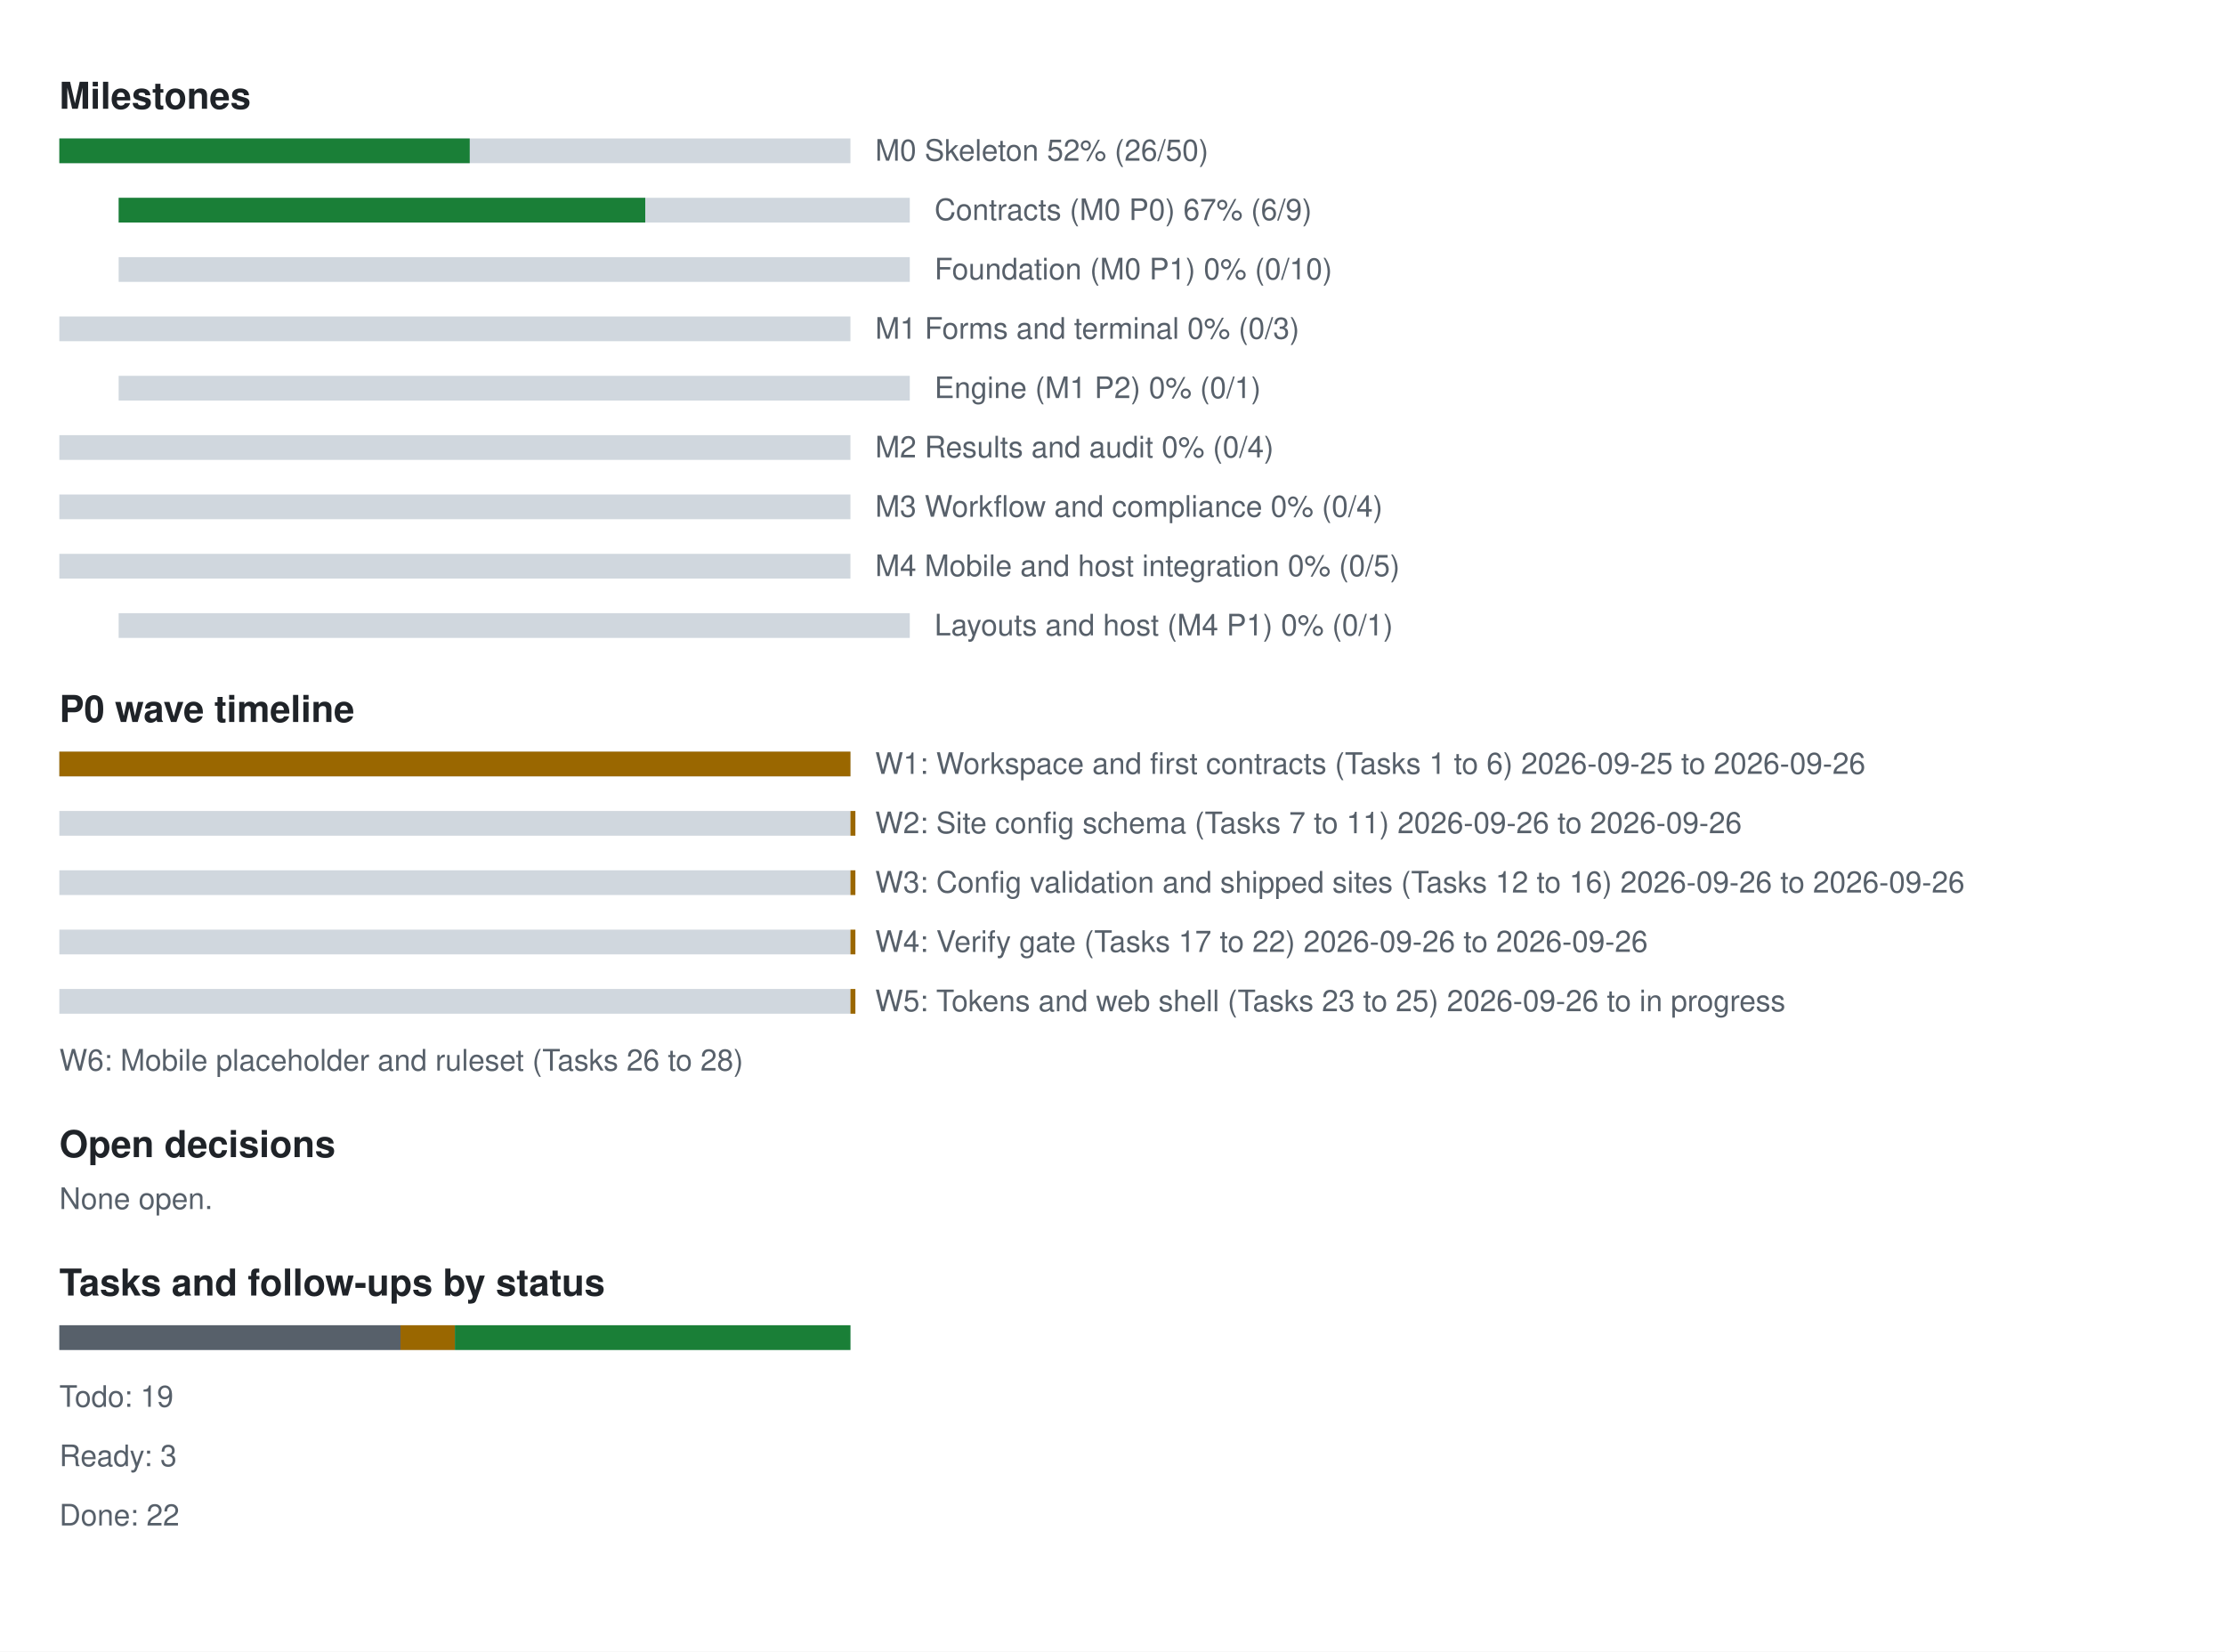
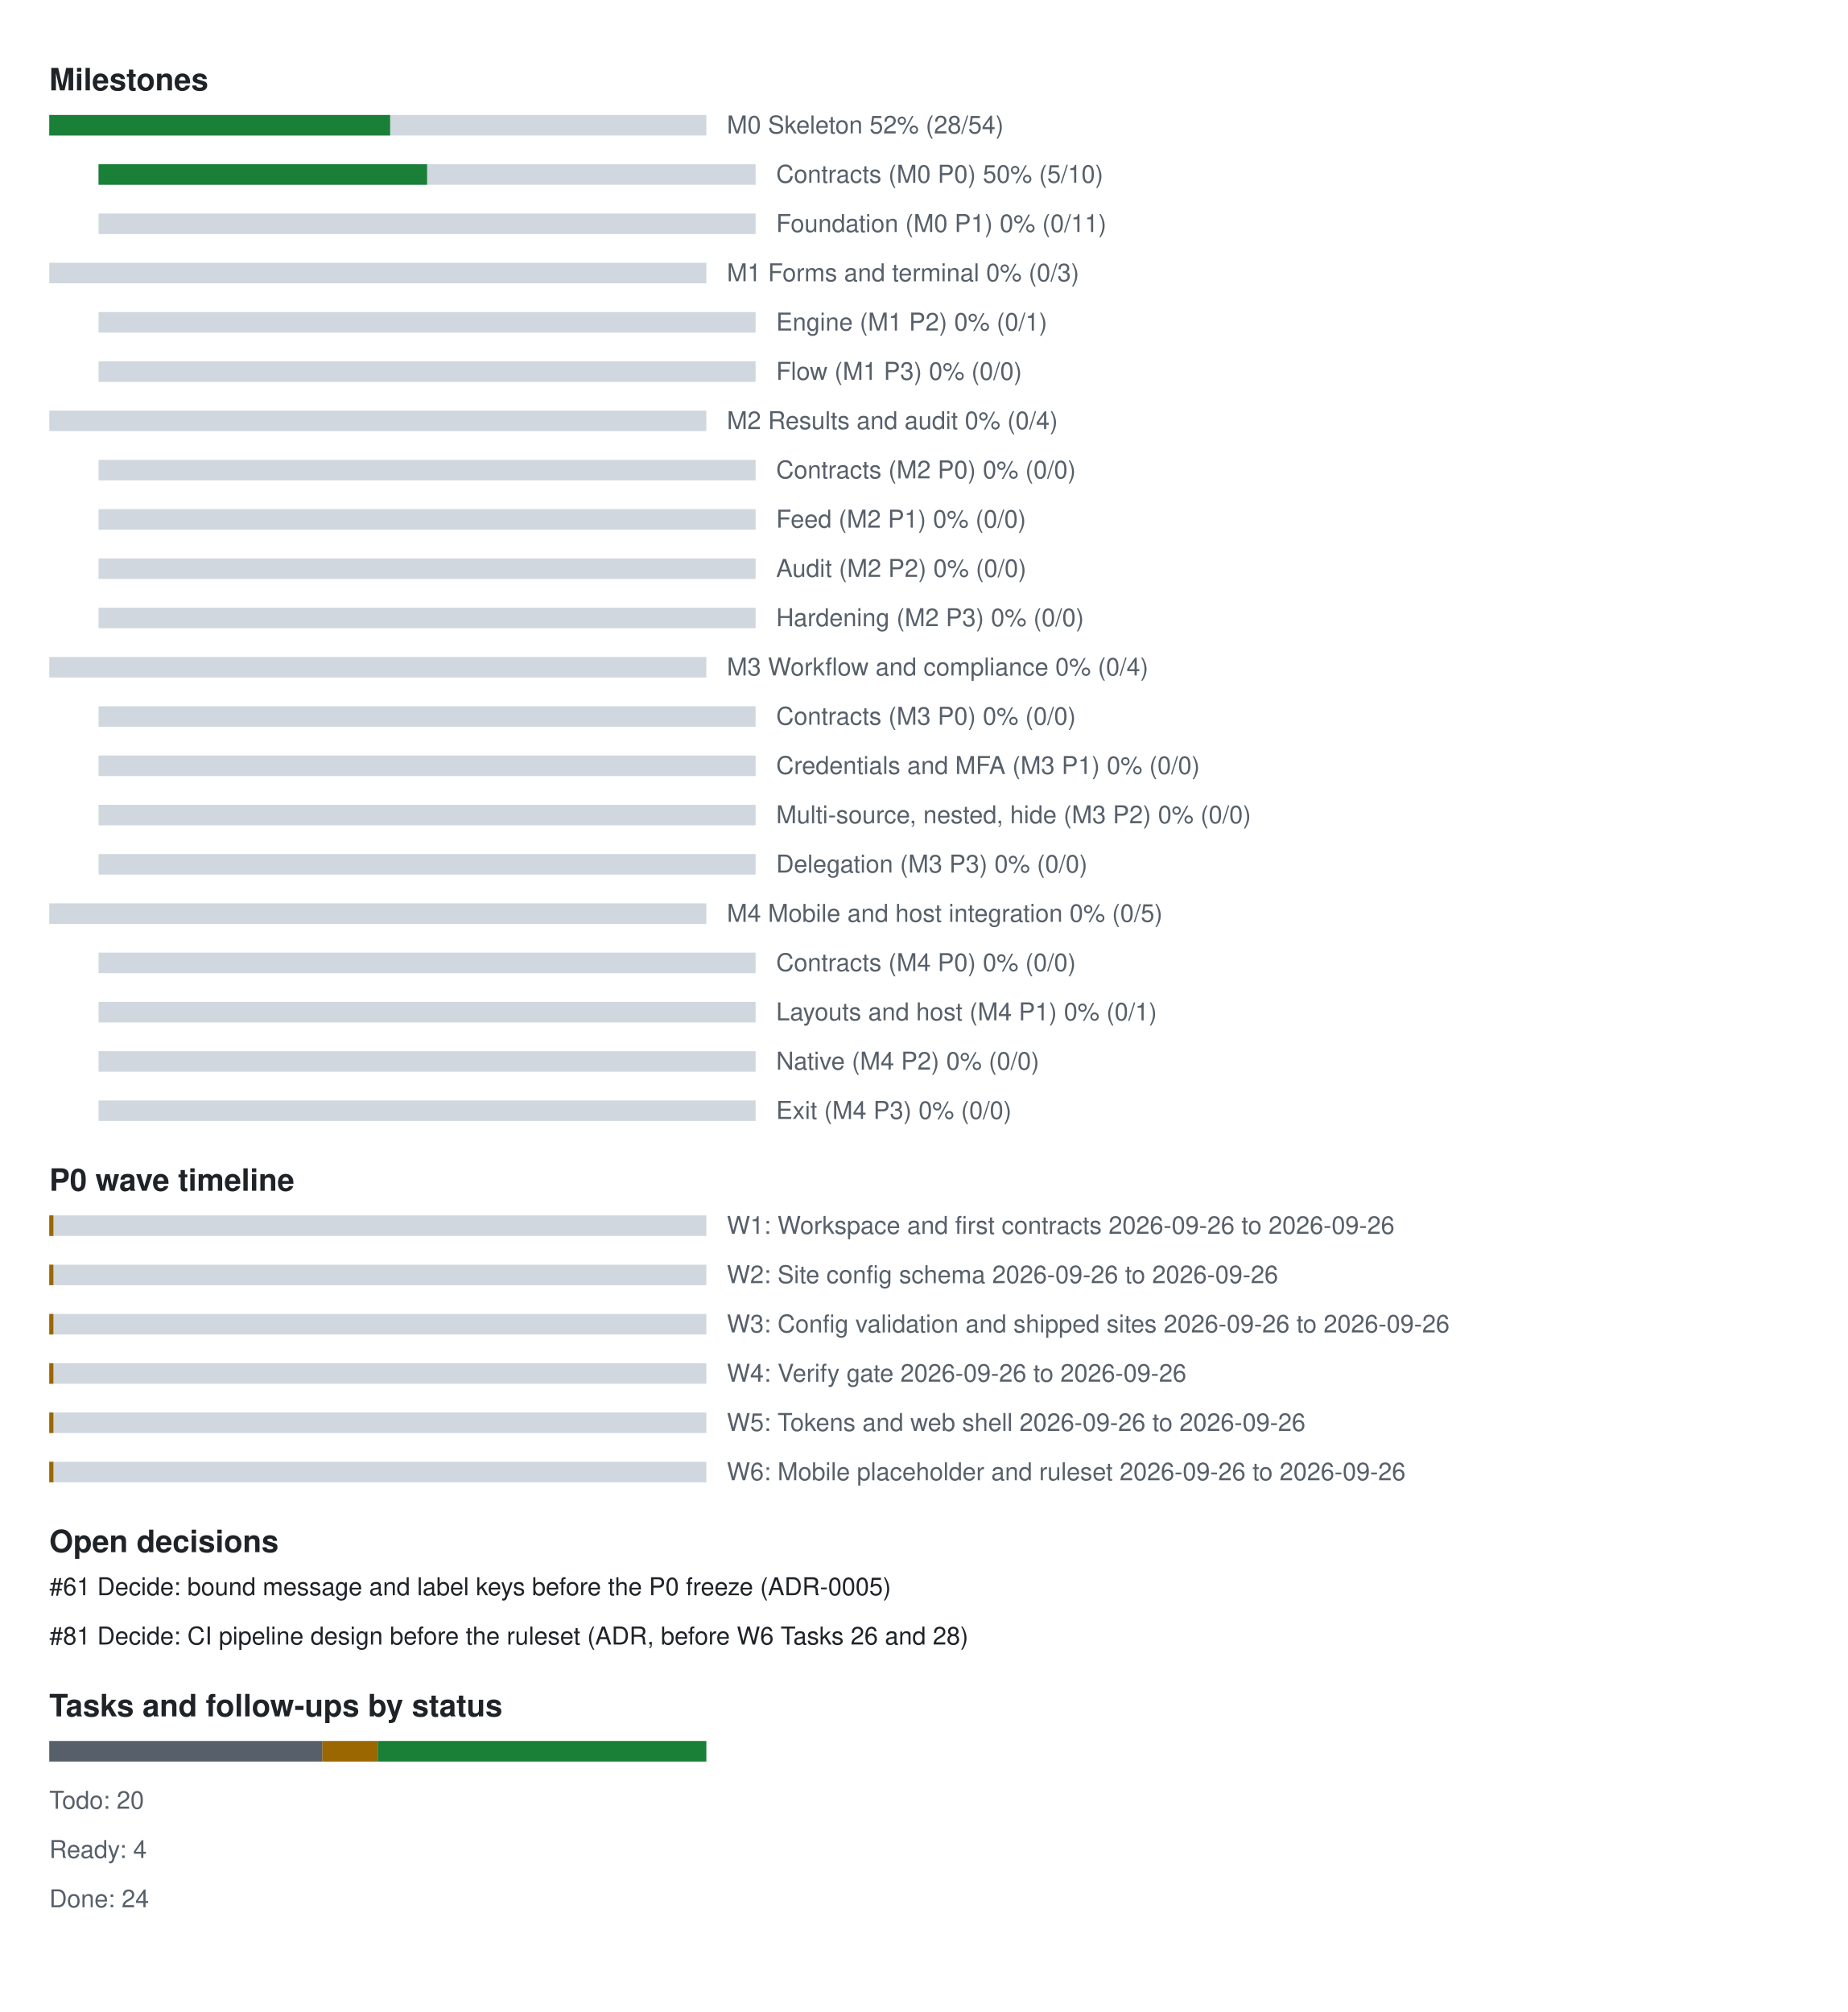
- <svg xmlns="http://www.w3.org/2000/svg" role="img" viewBox="0 0 900 668" width="900" height="668" font-family="Helvetica, Arial, sans-serif">
-   <rect width="900" height="668" fill="#ffffff" />
+ <svg xmlns="http://www.w3.org/2000/svg" role="img" viewBox="0 0 900 980" width="900" height="980" font-family="Helvetica, Arial, sans-serif">
+   <rect width="900" height="980" fill="#ffffff" />
  <text x="24" y="44" fill="#1f2328" font-size="15" font-weight="700">Milestones</text>
  <rect x="24" y="56" width="320" height="10" fill="#d0d7de" />
  <rect x="24" y="56" width="166" height="10" fill="#1a7f37" />
-   <text x="354" y="65" fill="#57606a" font-size="12">M0 Skeleton 52% (26/50)</text>
+   <text x="354" y="65" fill="#57606a" font-size="12">M0 Skeleton 52% (28/54)</text>
  <rect x="48" y="80" width="320" height="10" fill="#d0d7de" />
-   <rect x="48" y="80" width="213" height="10" fill="#1a7f37" />
-   <text x="378" y="89" fill="#57606a" font-size="12">Contracts (M0 P0) 67% (6/9)</text>
+   <rect x="48" y="80" width="160" height="10" fill="#1a7f37" />
+   <text x="378" y="89" fill="#57606a" font-size="12">Contracts (M0 P0) 50% (5/10)</text>
  <rect x="48" y="104" width="320" height="10" fill="#d0d7de" />
-   <text x="378" y="113" fill="#57606a" font-size="12">Foundation (M0 P1) 0% (0/10)</text>
+   <text x="378" y="113" fill="#57606a" font-size="12">Foundation (M0 P1) 0% (0/11)</text>
  <rect x="24" y="128" width="320" height="10" fill="#d0d7de" />
  <text x="354" y="137" fill="#57606a" font-size="12">M1 Forms and terminal 0% (0/3)</text>
  <rect x="48" y="152" width="320" height="10" fill="#d0d7de" />
  <text x="378" y="161" fill="#57606a" font-size="12">Engine (M1 P2) 0% (0/1)</text>
-   <rect x="24" y="176" width="320" height="10" fill="#d0d7de" />
-   <text x="354" y="185" fill="#57606a" font-size="12">M2 Results and audit 0% (0/4)</text>
+   <rect x="48" y="176" width="320" height="10" fill="#d0d7de" />
+   <text x="378" y="185" fill="#57606a" font-size="12">Flow (M1 P3) 0% (0/0)</text>
  <rect x="24" y="200" width="320" height="10" fill="#d0d7de" />
-   <text x="354" y="209" fill="#57606a" font-size="12">M3 Workflow and compliance 0% (0/4)</text>
-   <rect x="24" y="224" width="320" height="10" fill="#d0d7de" />
-   <text x="354" y="233" fill="#57606a" font-size="12">M4 Mobile and host integration 0% (0/5)</text>
+   <text x="354" y="209" fill="#57606a" font-size="12">M2 Results and audit 0% (0/4)</text>
+   <rect x="48" y="224" width="320" height="10" fill="#d0d7de" />
+   <text x="378" y="233" fill="#57606a" font-size="12">Contracts (M2 P0) 0% (0/0)</text>
  <rect x="48" y="248" width="320" height="10" fill="#d0d7de" />
-   <text x="378" y="257" fill="#57606a" font-size="12">Layouts and host (M4 P1) 0% (0/1)</text>
-   <text x="24" y="292" fill="#1f2328" font-size="15" font-weight="700">P0 wave timeline</text>
-   <rect x="24" y="304" width="320" height="10" fill="#d0d7de" />
-   <rect x="24" y="304" width="320" height="10" fill="#9a6700" />
-   <text x="354" y="313" fill="#57606a" font-size="12">W1: Workspace and first contracts (Tasks 1 to 6) 2026-09-25 to 2026-09-26</text>
-   <rect x="24" y="328" width="320" height="10" fill="#d0d7de" />
-   <rect x="344" y="328" width="2" height="10" fill="#9a6700" />
-   <text x="354" y="337" fill="#57606a" font-size="12">W2: Site config schema (Tasks 7 to 11) 2026-09-26 to 2026-09-26</text>
-   <rect x="24" y="352" width="320" height="10" fill="#d0d7de" />
-   <rect x="344" y="352" width="2" height="10" fill="#9a6700" />
-   <text x="354" y="361" fill="#57606a" font-size="12">W3: Config validation and shipped sites (Tasks 12 to 16) 2026-09-26 to 2026-09-26</text>
-   <rect x="24" y="376" width="320" height="10" fill="#d0d7de" />
-   <rect x="344" y="376" width="2" height="10" fill="#9a6700" />
-   <text x="354" y="385" fill="#57606a" font-size="12">W4: Verify gate (Tasks 17 to 22) 2026-09-26 to 2026-09-26</text>
-   <rect x="24" y="400" width="320" height="10" fill="#d0d7de" />
-   <rect x="344" y="400" width="2" height="10" fill="#9a6700" />
-   <text x="354" y="409" fill="#57606a" font-size="12">W5: Tokens and web shell (Tasks 23 to 25) 2026-09-26 to in progress</text>
-   <text x="24" y="433" fill="#57606a" font-size="12">W6: Mobile placeholder and ruleset (Tasks 26 to 28)</text>
-   <text x="24" y="468" fill="#1f2328" font-size="15" font-weight="700">Open decisions</text>
-   <text x="24" y="489" fill="#57606a" font-size="12">None open.</text>
-   <text x="24" y="524" fill="#1f2328" font-size="15" font-weight="700">Tasks and follow-ups by status</text>
-   <rect x="24" y="536" width="320" height="10" fill="#d0d7de" />
-   <rect x="24" y="536" width="138" height="10" fill="#57606a" />
-   <rect x="162" y="536" width="22" height="10" fill="#9a6700" />
-   <rect x="184" y="536" width="160" height="10" fill="#1a7f37" />
-   <text x="24" y="569" fill="#57606a" font-size="12">Todo: 19</text>
-   <text x="24" y="593" fill="#57606a" font-size="12">Ready: 3</text>
-   <text x="24" y="617" fill="#57606a" font-size="12">Done: 22</text>
+   <text x="378" y="257" fill="#57606a" font-size="12">Feed (M2 P1) 0% (0/0)</text>
+   <rect x="48" y="272" width="320" height="10" fill="#d0d7de" />
+   <text x="378" y="281" fill="#57606a" font-size="12">Audit (M2 P2) 0% (0/0)</text>
+   <rect x="48" y="296" width="320" height="10" fill="#d0d7de" />
+   <text x="378" y="305" fill="#57606a" font-size="12">Hardening (M2 P3) 0% (0/0)</text>
+   <rect x="24" y="320" width="320" height="10" fill="#d0d7de" />
+   <text x="354" y="329" fill="#57606a" font-size="12">M3 Workflow and compliance 0% (0/4)</text>
+   <rect x="48" y="344" width="320" height="10" fill="#d0d7de" />
+   <text x="378" y="353" fill="#57606a" font-size="12">Contracts (M3 P0) 0% (0/0)</text>
+   <rect x="48" y="368" width="320" height="10" fill="#d0d7de" />
+   <text x="378" y="377" fill="#57606a" font-size="12">Credentials and MFA (M3 P1) 0% (0/0)</text>
+   <rect x="48" y="392" width="320" height="10" fill="#d0d7de" />
+   <text x="378" y="401" fill="#57606a" font-size="12">Multi-source, nested, hide (M3 P2) 0% (0/0)</text>
+   <rect x="48" y="416" width="320" height="10" fill="#d0d7de" />
+   <text x="378" y="425" fill="#57606a" font-size="12">Delegation (M3 P3) 0% (0/0)</text>
+   <rect x="24" y="440" width="320" height="10" fill="#d0d7de" />
+   <text x="354" y="449" fill="#57606a" font-size="12">M4 Mobile and host integration 0% (0/5)</text>
+   <rect x="48" y="464" width="320" height="10" fill="#d0d7de" />
+   <text x="378" y="473" fill="#57606a" font-size="12">Contracts (M4 P0) 0% (0/0)</text>
+   <rect x="48" y="488" width="320" height="10" fill="#d0d7de" />
+   <text x="378" y="497" fill="#57606a" font-size="12">Layouts and host (M4 P1) 0% (0/1)</text>
+   <rect x="48" y="512" width="320" height="10" fill="#d0d7de" />
+   <text x="378" y="521" fill="#57606a" font-size="12">Native (M4 P2) 0% (0/0)</text>
+   <rect x="48" y="536" width="320" height="10" fill="#d0d7de" />
+   <text x="378" y="545" fill="#57606a" font-size="12">Exit (M4 P3) 0% (0/0)</text>
+   <text x="24" y="580" fill="#1f2328" font-size="15" font-weight="700">P0 wave timeline</text>
+   <rect x="24" y="592" width="320" height="10" fill="#d0d7de" />
+   <rect x="24" y="592" width="2" height="10" fill="#9a6700" />
+   <text x="354" y="601" fill="#57606a" font-size="12">W1: Workspace and first contracts 2026-09-26 to 2026-09-26</text>
+   <rect x="24" y="616" width="320" height="10" fill="#d0d7de" />
+   <rect x="24" y="616" width="2" height="10" fill="#9a6700" />
+   <text x="354" y="625" fill="#57606a" font-size="12">W2: Site config schema 2026-09-26 to 2026-09-26</text>
+   <rect x="24" y="640" width="320" height="10" fill="#d0d7de" />
+   <rect x="24" y="640" width="2" height="10" fill="#9a6700" />
+   <text x="354" y="649" fill="#57606a" font-size="12">W3: Config validation and shipped sites 2026-09-26 to 2026-09-26</text>
+   <rect x="24" y="664" width="320" height="10" fill="#d0d7de" />
+   <rect x="24" y="664" width="2" height="10" fill="#9a6700" />
+   <text x="354" y="673" fill="#57606a" font-size="12">W4: Verify gate 2026-09-26 to 2026-09-26</text>
+   <rect x="24" y="688" width="320" height="10" fill="#d0d7de" />
+   <rect x="24" y="688" width="2" height="10" fill="#9a6700" />
+   <text x="354" y="697" fill="#57606a" font-size="12">W5: Tokens and web shell 2026-09-26 to 2026-09-26</text>
+   <rect x="24" y="712" width="320" height="10" fill="#d0d7de" />
+   <rect x="24" y="712" width="2" height="10" fill="#9a6700" />
+   <text x="354" y="721" fill="#57606a" font-size="12">W6: Mobile placeholder and ruleset 2026-09-26 to 2026-09-26</text>
+   <text x="24" y="756" fill="#1f2328" font-size="15" font-weight="700">Open decisions</text>
+   <text x="24" y="777" fill="#1f2328" font-size="12">#61 Decide: bound message and label keys before the P0 freeze (ADR-0005)</text>
+   <text x="24" y="801" fill="#1f2328" font-size="12">#81 Decide: CI pipeline design before the ruleset (ADR, before W6 Tasks 26 and 28)</text>
+   <text x="24" y="836" fill="#1f2328" font-size="15" font-weight="700">Tasks and follow-ups by status</text>
+   <rect x="24" y="848" width="320" height="10" fill="#d0d7de" />
+   <rect x="24" y="848" width="133" height="10" fill="#57606a" />
+   <rect x="157" y="848" width="27" height="10" fill="#9a6700" />
+   <rect x="184" y="848" width="160" height="10" fill="#1a7f37" />
+   <text x="24" y="881" fill="#57606a" font-size="12">Todo: 20</text>
+   <text x="24" y="905" fill="#57606a" font-size="12">Ready: 4</text>
+   <text x="24" y="929" fill="#57606a" font-size="12">Done: 24</text>
</svg>
